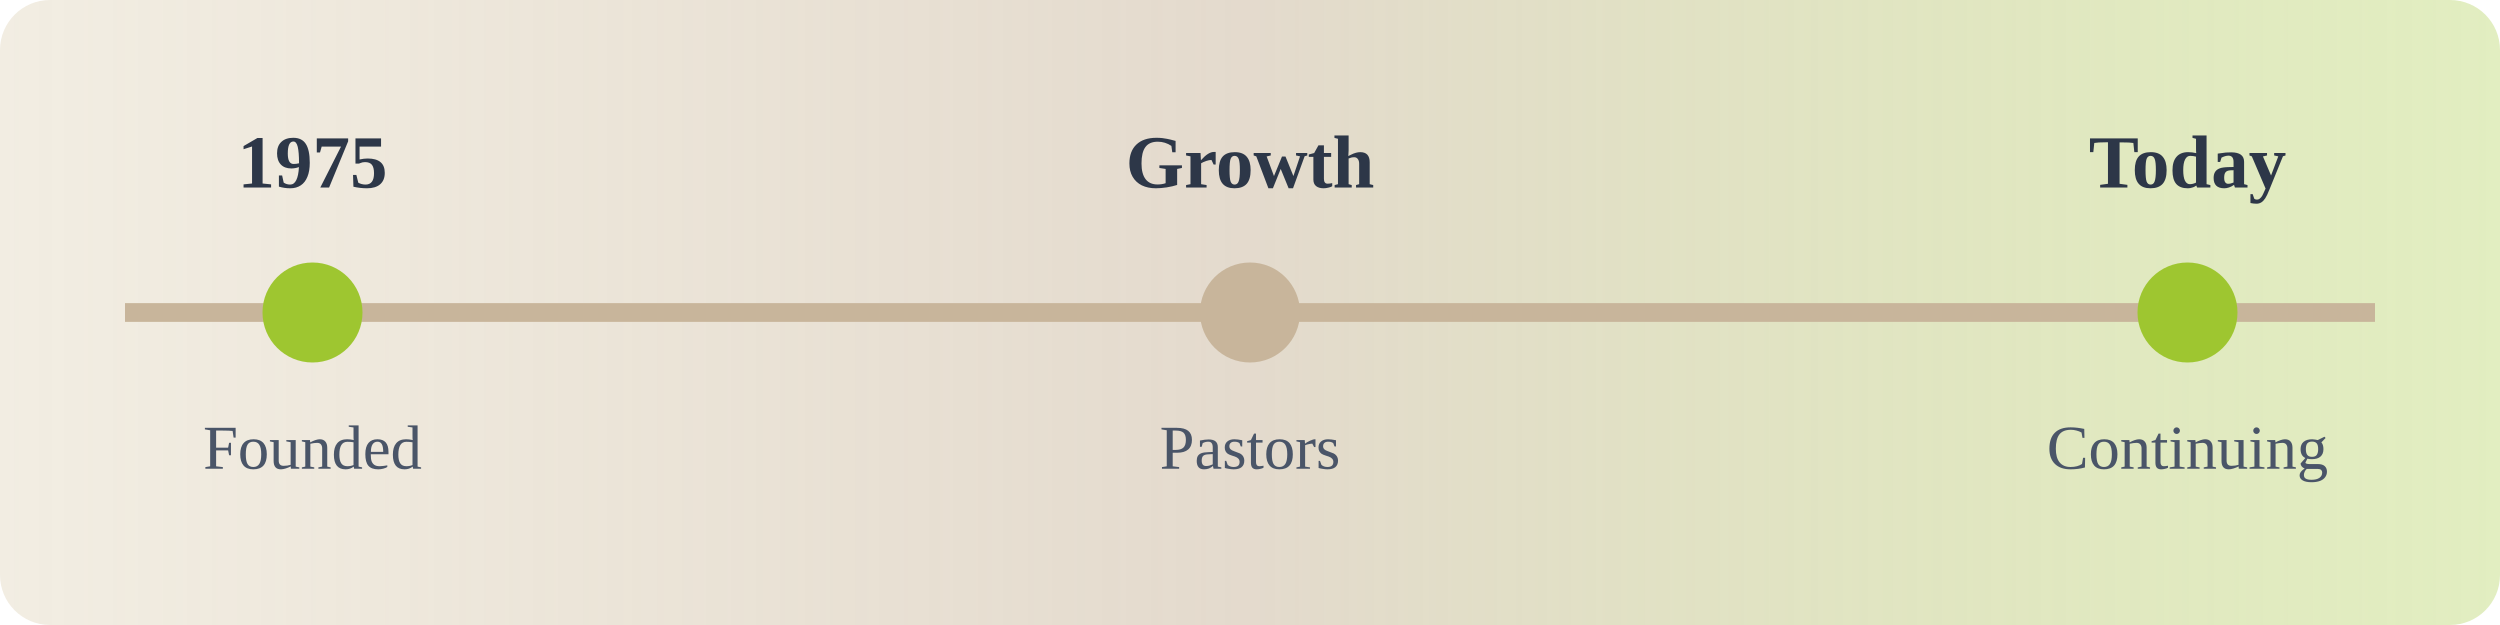
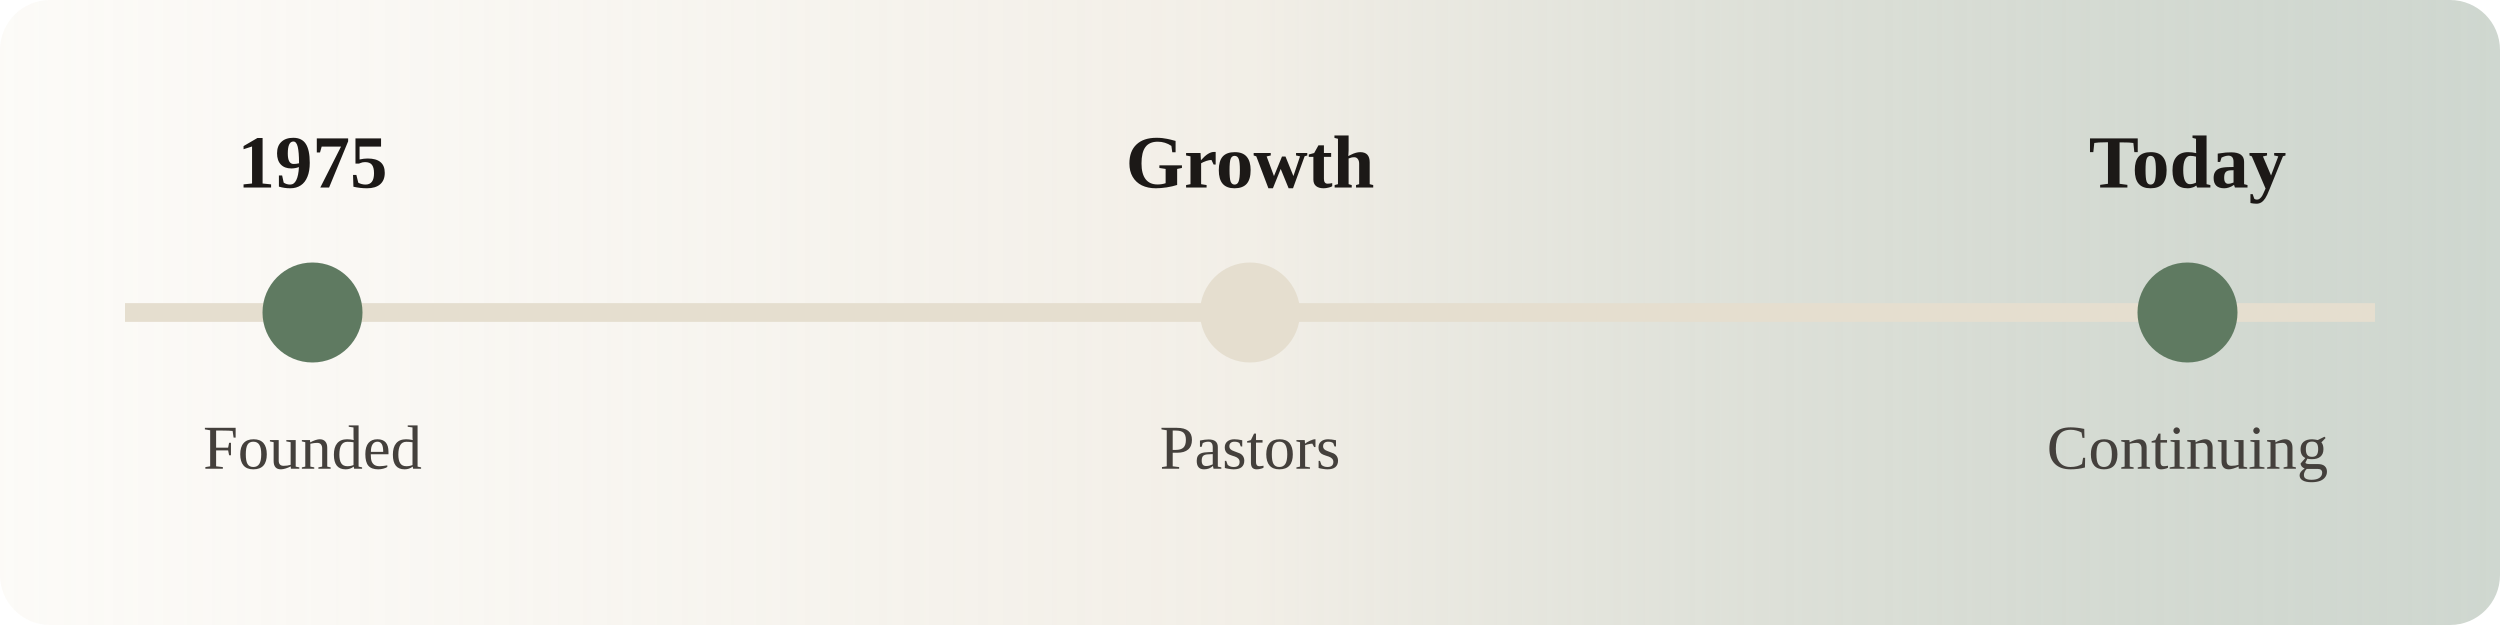
<svg xmlns="http://www.w3.org/2000/svg" viewBox="0 0 400 100" width="400" height="100">
  <defs>
    <linearGradient id="timelineGradient" x1="0%" y1="0%" x2="100%" y2="0%">
-       <stop offset="0%" style="stop-color:#D4C4A0;stop-opacity:0.3" />
-       <stop offset="50%" style="stop-color:#C8B59B;stop-opacity:0.5" />
-       <stop offset="100%" style="stop-color:#9EC630;stop-opacity:0.3" />
+       <stop offset="0%" style="stop-color:#F5F0E6;stop-opacity:0.3" />
+       <stop offset="50%" style="stop-color:#E5DECF;stop-opacity:0.5" />
+       <stop offset="100%" style="stop-color:#5F7A61;stop-opacity:0.3" />
    </linearGradient>
  </defs>
  <rect x="0" y="0" width="400" height="100" fill="url(#timelineGradient)" rx="8" />
-   <line x1="20" y1="50" x2="380" y2="50" stroke="#C8B59B" stroke-width="3" />
-   <circle cx="50" cy="50" r="8" fill="#9EC630" />
-   <circle cx="200" cy="50" r="8" fill="#C8B59B" />
-   <circle cx="350" cy="50" r="8" fill="#9EC630" />
-   <text x="50" y="30" fill="#2D3748" font-size="12" font-weight="bold" text-anchor="middle">1975</text>
-   <text x="200" y="30" fill="#2D3748" font-size="12" font-weight="bold" text-anchor="middle">Growth</text>
-   <text x="350" y="30" fill="#2D3748" font-size="12" font-weight="bold" text-anchor="middle">Today</text>
-   <text x="50" y="75" fill="#4A5568" font-size="10" text-anchor="middle">Founded</text>
-   <text x="200" y="75" fill="#4A5568" font-size="10" text-anchor="middle">Pastors</text>
-   <text x="350" y="75" fill="#4A5568" font-size="10" text-anchor="middle">Continuing</text>
+   <line x1="20" y1="50" x2="380" y2="50" stroke="#E5DECF" stroke-width="3" />
+   <circle cx="50" cy="50" r="8" fill="#5F7A61" />
+   <circle cx="200" cy="50" r="8" fill="#E5DECF" />
+   <circle cx="350" cy="50" r="8" fill="#5F7A61" />
+   <text x="50" y="30" fill="#1C1917" font-size="12" font-weight="bold" text-anchor="middle">1975</text>
+   <text x="200" y="30" fill="#1C1917" font-size="12" font-weight="bold" text-anchor="middle">Growth</text>
+   <text x="350" y="30" fill="#1C1917" font-size="12" font-weight="bold" text-anchor="middle">Today</text>
+   <text x="50" y="75" fill="#44403C" font-size="10" text-anchor="middle">Founded</text>
+   <text x="200" y="75" fill="#44403C" font-size="10" text-anchor="middle">Pastors</text>
+   <text x="350" y="75" fill="#44403C" font-size="10" text-anchor="middle">Continuing</text>
</svg>
